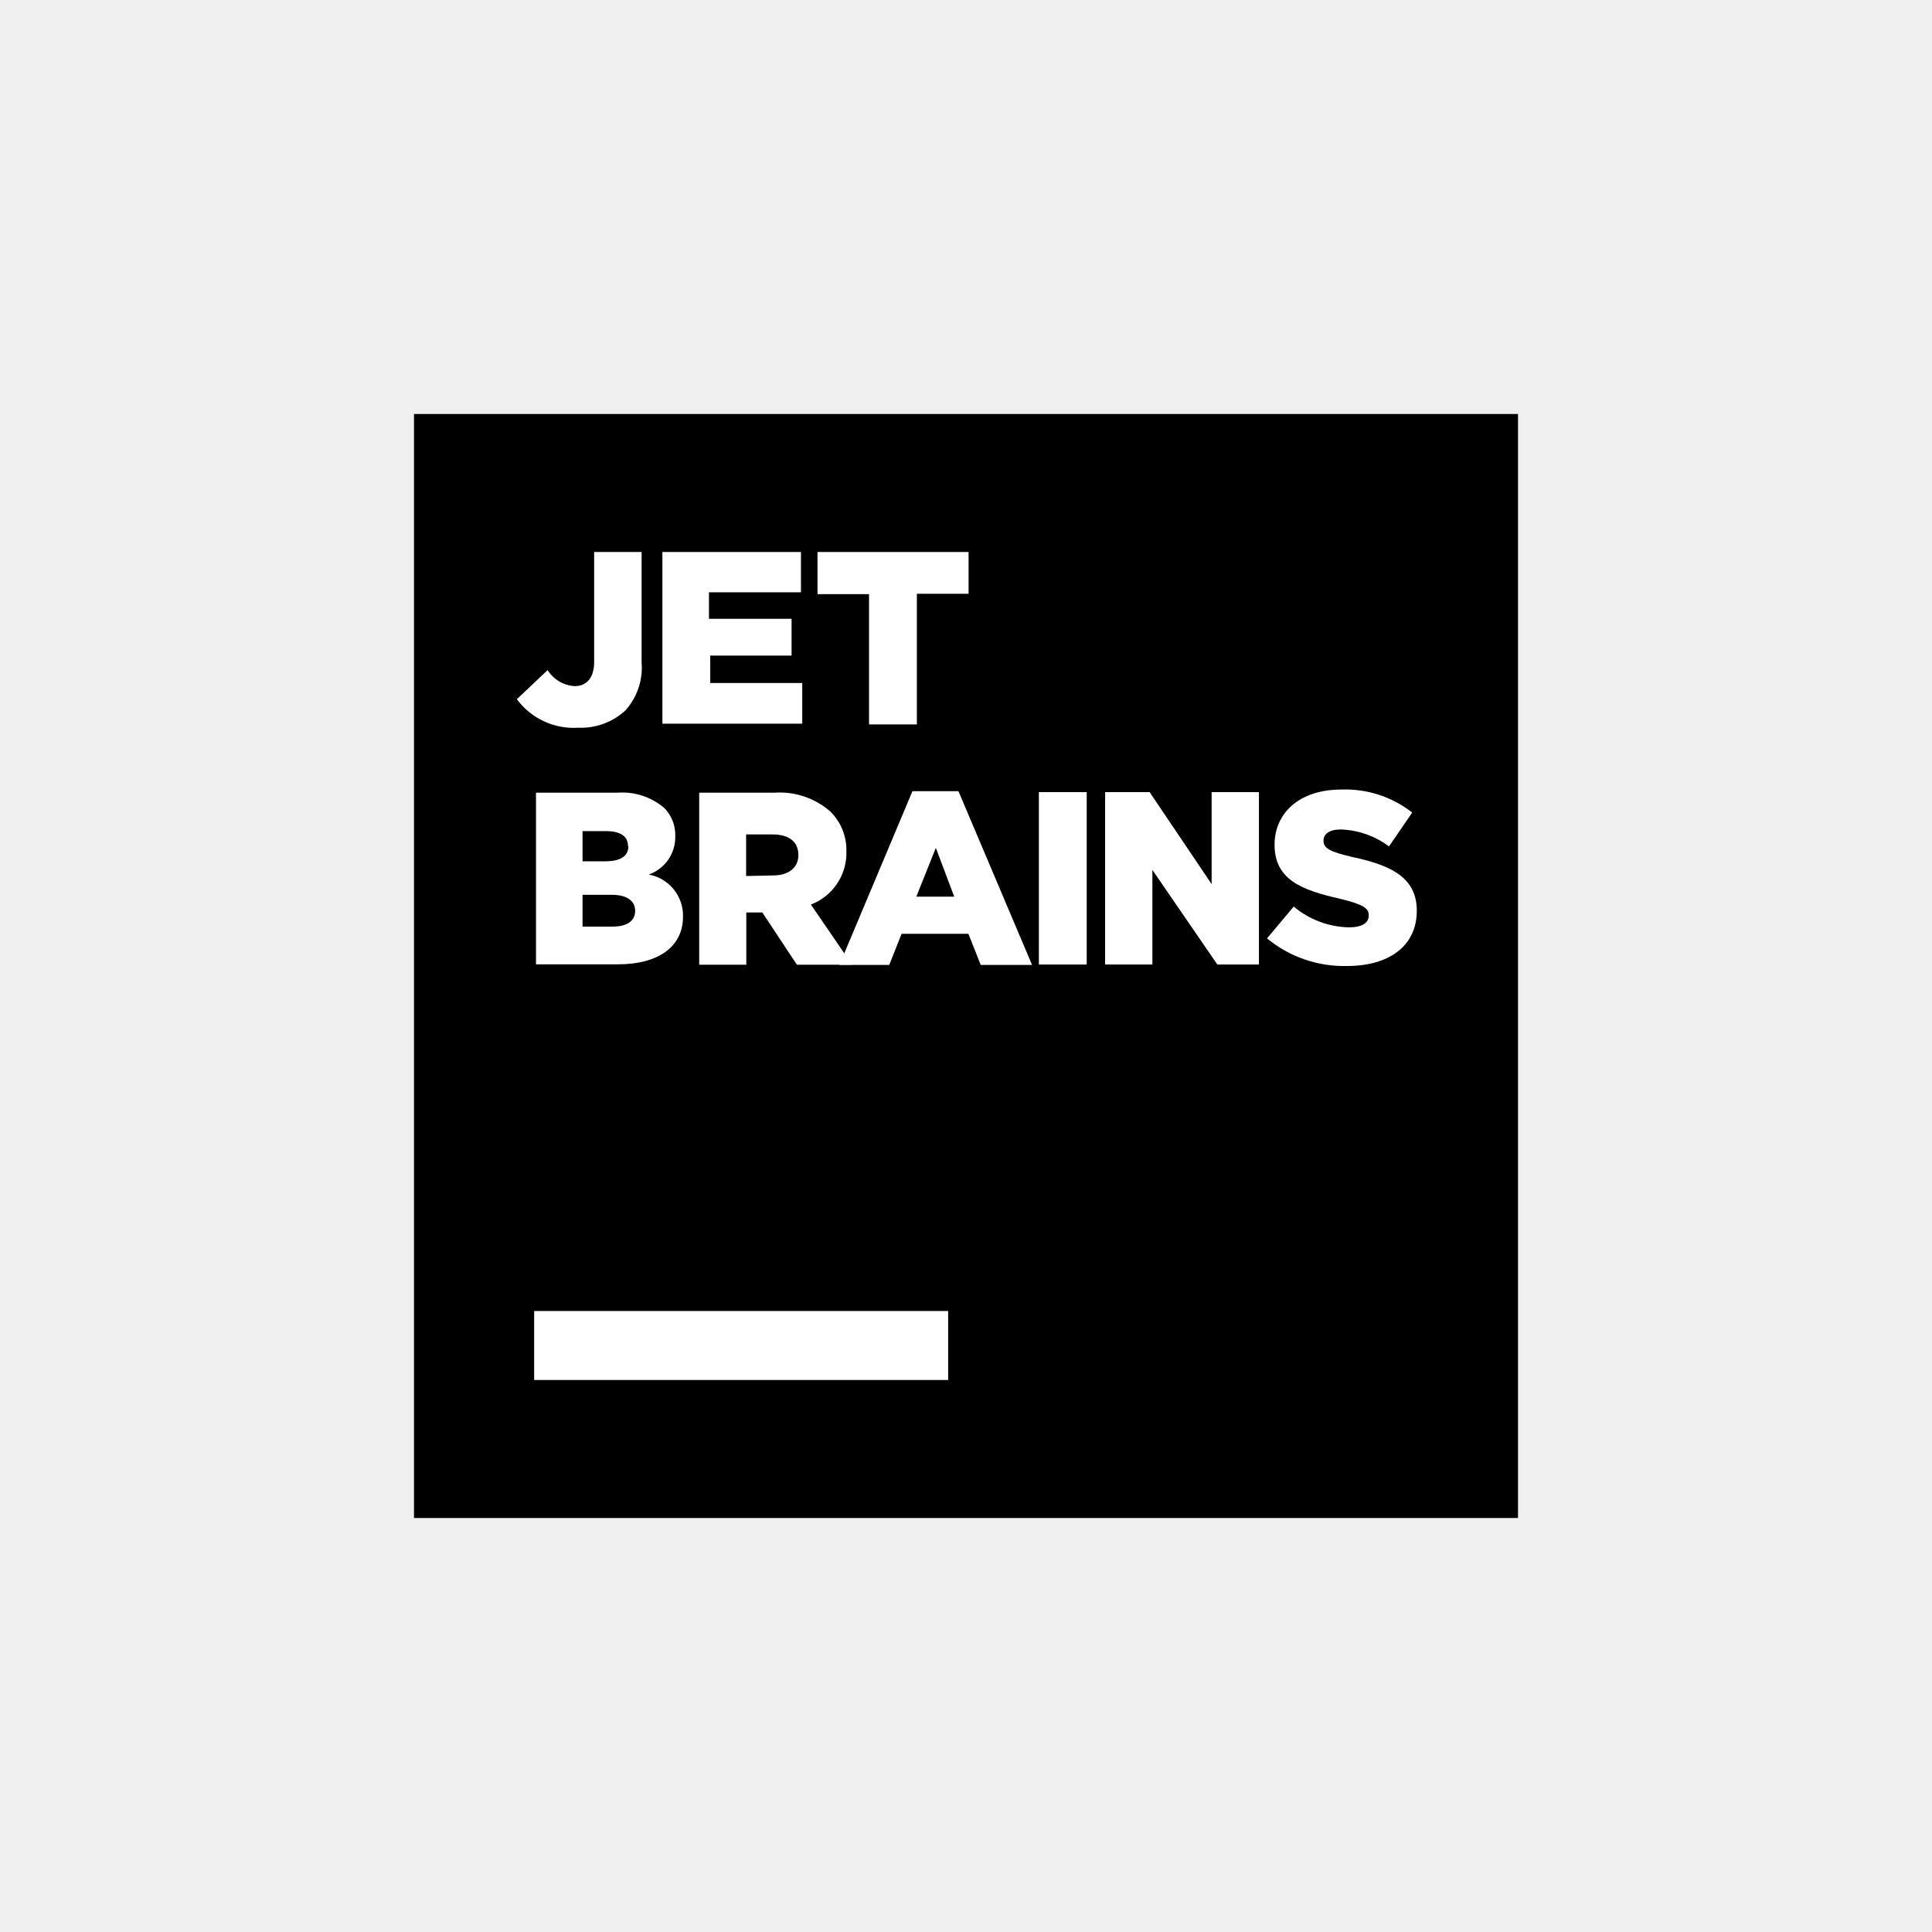
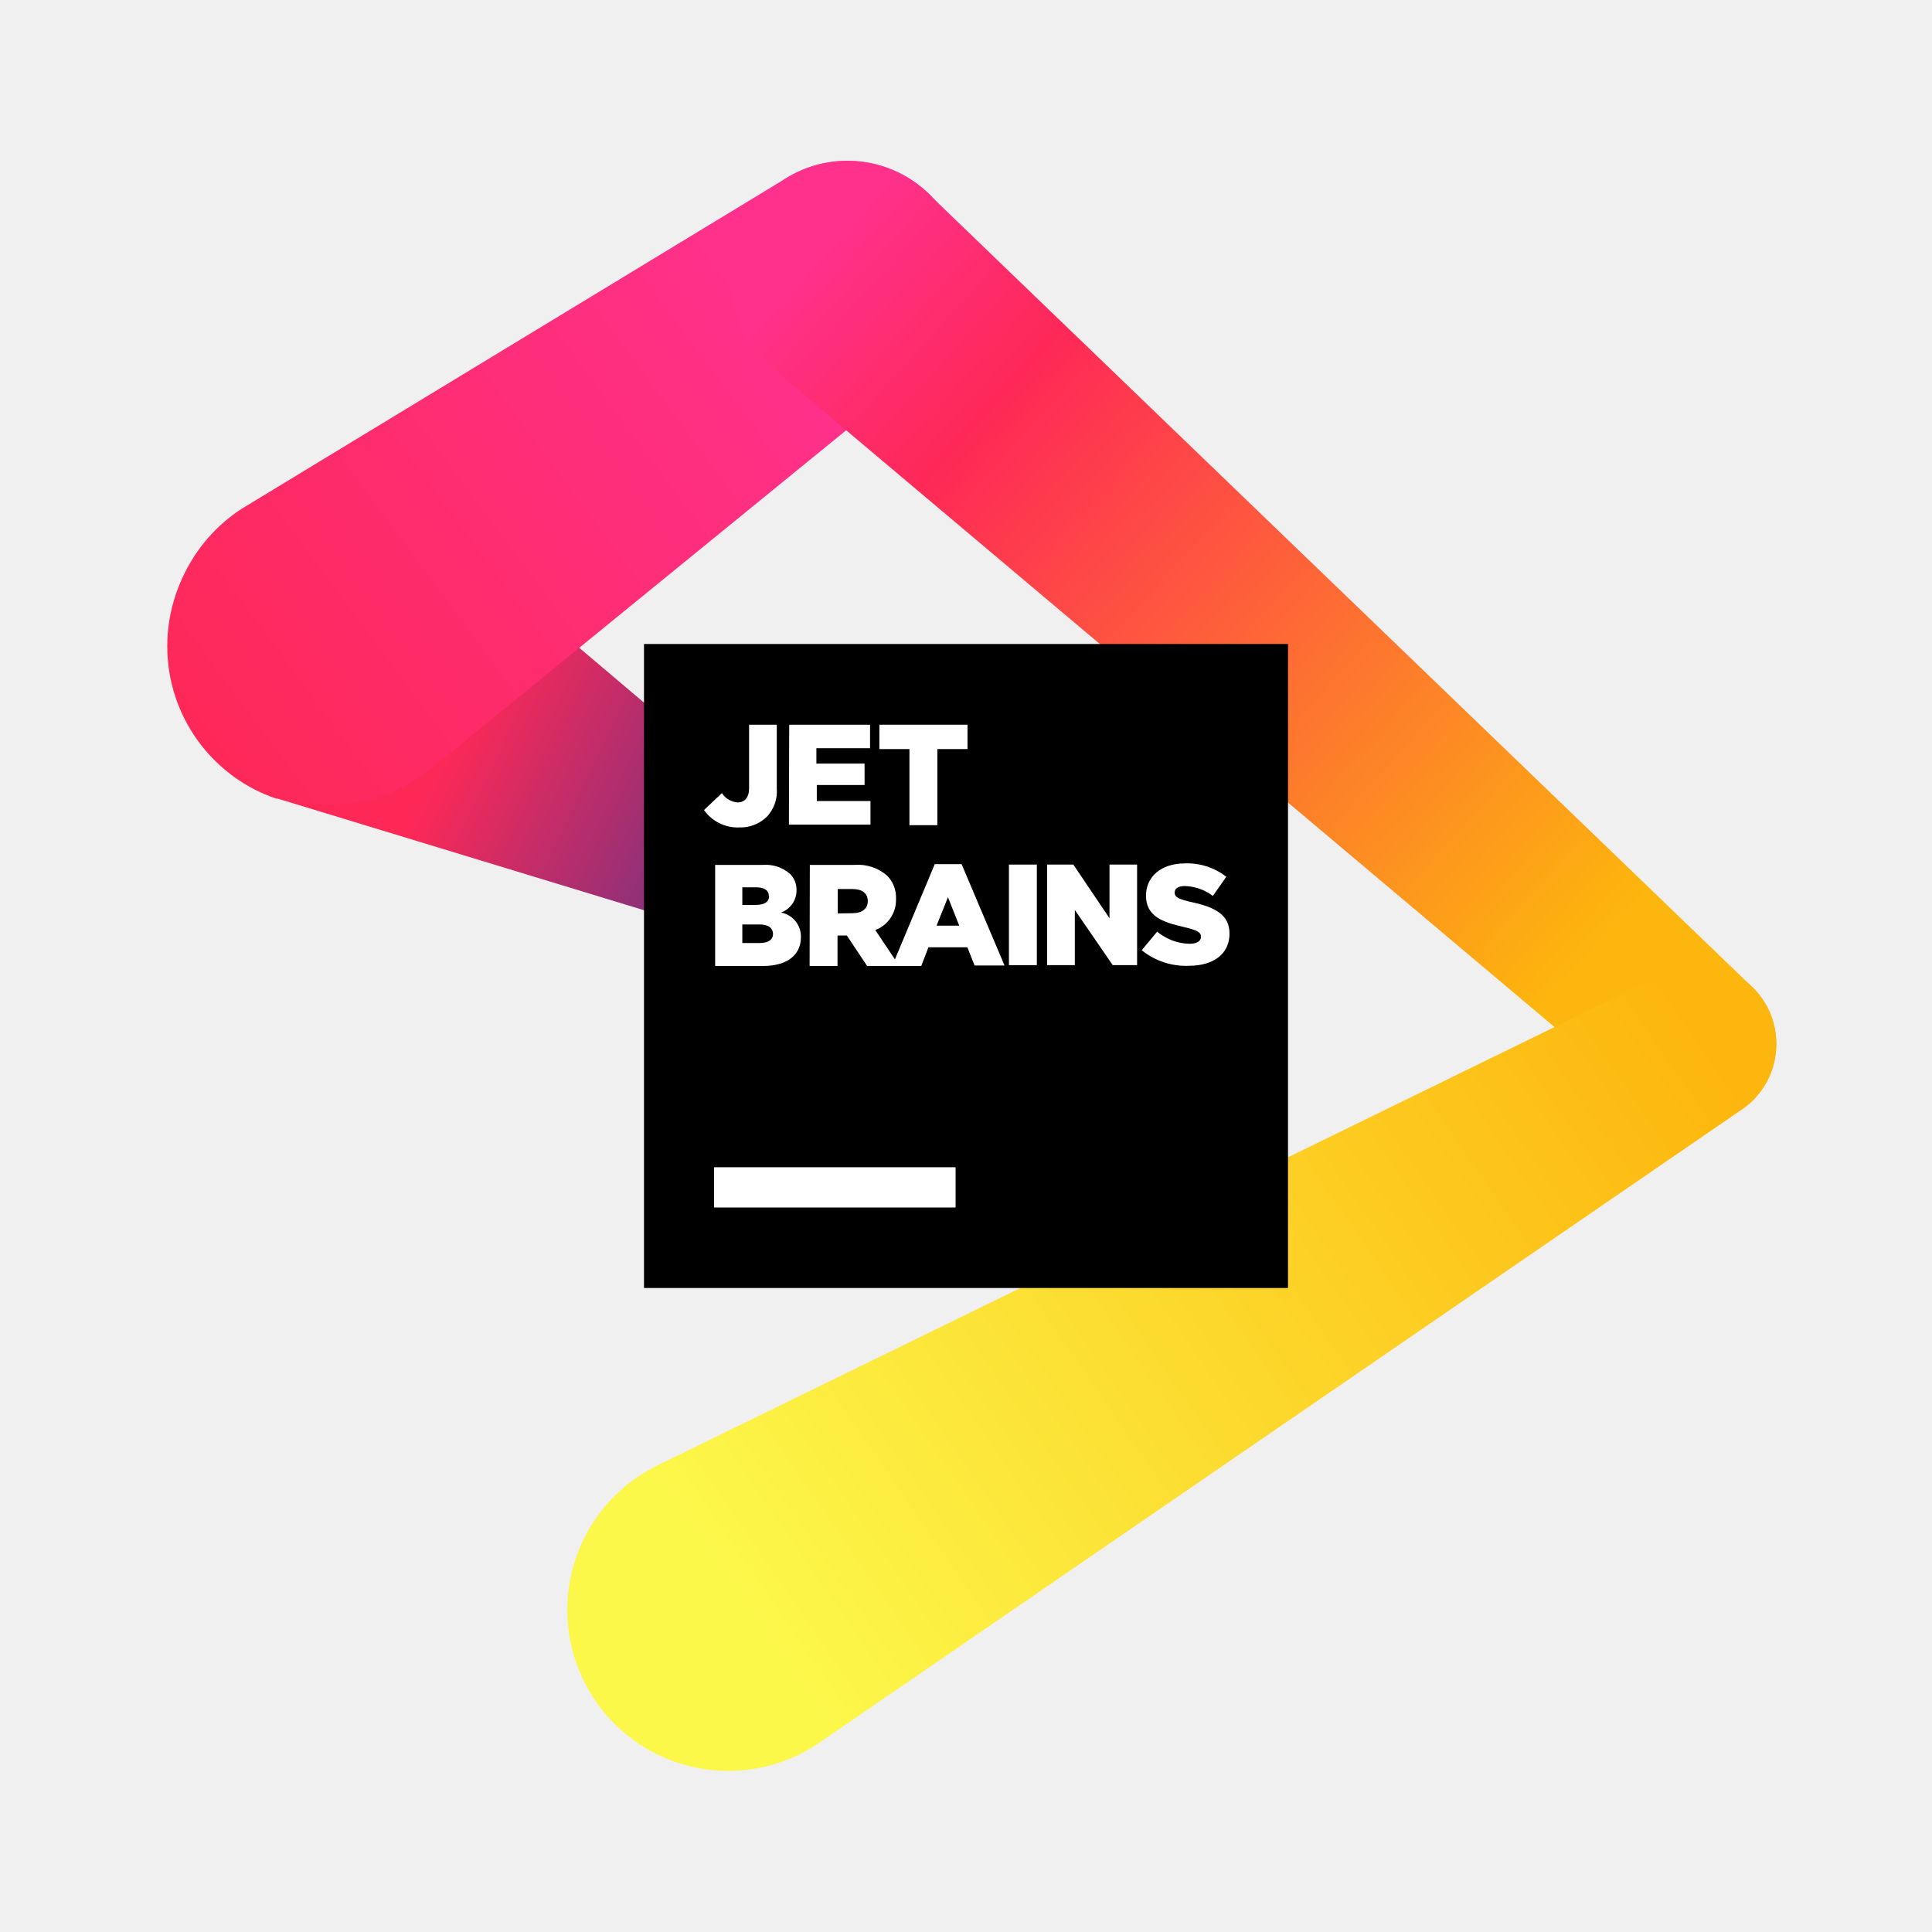
- <svg xmlns="http://www.w3.org/2000/svg" height="105" viewBox="0 0 105 105" width="105">
-   <path d="m22.5 22.5h60v60h-60z" />
+ <svg xmlns="http://www.w3.org/2000/svg" height="180" viewBox="0 0 180 180" width="180">
+   <linearGradient id="a" gradientUnits="userSpaceOnUse" x1="32.64" x2="82.77" y1="61.16" y2="85.54">
+     <stop offset=".21" stop-color="#fe2857" />
+     <stop offset="1" stop-color="#293896" />
+   </linearGradient>
+   <linearGradient id="b" gradientUnits="userSpaceOnUse" x1="17.38" x2="82.95" y1="69.86" y2="21.23">
+     <stop offset="0" stop-color="#fe2857" />
+     <stop offset=".01" stop-color="#fe2857" />
+     <stop offset=".86" stop-color="#ff318c" />
+   </linearGradient>
+   <linearGradient id="c" gradientUnits="userSpaceOnUse" x1="74.17" x2="160.27" y1="21.58" y2="99.76">
+     <stop offset=".02" stop-color="#ff318c" />
+     <stop offset=".21" stop-color="#fe2857" />
+     <stop offset=".86" stop-color="#fdb60d" />
+   </linearGradient>
+   <linearGradient id="d" gradientUnits="userSpaceOnUse" x1="155.46" x2="55.07" y1="89.8" y2="158.9">
+     <stop offset=".01" stop-color="#fdb60d" />
+     <stop offset=".86" stop-color="#fcf84a" />
+   </linearGradient>
+   <path d="m81.56 83.71-41.35-35a15 15 0 1 0 -14.47 25.7h.15l.39.12 52.16 15.89a3.53 3.53 0 0 0 1.18.21 3.73 3.73 0 0 0 1.93-6.91z" fill="url(#a)" />
+   <path d="m89.85 25.93a10.89 10.89 0 0 0 -16.85-9.18l-50.5 30.66a15 15 0 1 0 17.9 24l45.27-36.89.36-.3a10.93 10.93 0 0 0 3.82-8.29z" fill="url(#b)" />
+   <path d="m163.29 92-76.62-73.79a10.91 10.91 0 1 0 -14.81 16l.14.12 81.4 68.58a7.36 7.36 0 0 0 12.09-5.65 7.39 7.39 0 0 0 -2.2-5.26z" fill="url(#c)" />
+   <path d="m165.5 97.29a7.35 7.35 0 0 0 -11.67-6l-92.71 45.3a15 15 0 1 0 15.48 25.59l85.73-58.84a7.35 7.35 0 0 0 3.17-6.05z" fill="url(#d)" />
+   <path d="m60 60h60v60h-60z" />
  <g fill="#fff">
-     <path d="m29.03 71.25h22.5v3.75h-22.5z" />
-     <path d="m28.09 38 1.67-1.58a1.88 1.88 0 0 0 1.47.87c.64 0 1.06-.44 1.06-1.31v-5.98h2.58v6a3.48 3.48 0 0 1 -.87 2.6 3.56 3.56 0 0 1 -2.57.95 3.84 3.84 0 0 1 -3.34-1.55z" />
-     <path d="m36 30h7.53v2.19h-5v1.44h4.49v2h-4.42v1.49h5v2.21h-7.6z" />
-     <path d="m47.23 32.29h-2.8v-2.29h8.21v2.27h-2.81v7.1h-2.6z" />
-     <path d="m29.13 43.08h4.42a3.53 3.53 0 0 1 2.55.83 2.09 2.09 0 0 1 .6 1.53 2.16 2.16 0 0 1 -1.44 2.09 2.27 2.27 0 0 1 1.86 2.29c0 1.61-1.31 2.59-3.55 2.59h-4.44zm5 2.89c0-.52-.42-.8-1.18-.8h-1.29v1.64h1.24c.79 0 1.25-.26 1.25-.81zm-.9 2.66h-1.57v1.73h1.62c.8 0 1.24-.31 1.24-.86 0-.5-.4-.87-1.27-.87z" />
-     <path d="m38 43.08h4.1a4.19 4.19 0 0 1 3 1 2.93 2.93 0 0 1 .9 2.19 3 3 0 0 1 -1.93 2.89l2.24 3.27h-3l-1.88-2.84h-.87v2.84h-2.56zm4 4.5c.87 0 1.39-.43 1.39-1.11 0-.75-.54-1.12-1.4-1.12h-1.44v2.26z" />
-     <path d="m49.59 43h2.5l4 9.44h-2.79l-.67-1.69h-3.63l-.67 1.69h-2.71zm2.27 5.73-1-2.65-1.06 2.65z" />
-     <path d="m56.46 43.05h2.6v9.37h-2.6z" />
-     <path d="m60.06 43.05h2.42l3.37 5v-5h2.57v9.37h-2.26l-3.53-5.14v5.14h-2.57z" />
-     <path d="m68.86 51 1.45-1.73a4.84 4.84 0 0 0 3 1.13c.71 0 1.08-.24 1.08-.65 0-.4-.31-.6-1.59-.91-2-.46-3.53-1-3.53-2.93 0-1.74 1.37-3 3.62-3a5.89 5.89 0 0 1 3.86 1.25l-1.26 1.84a4.63 4.63 0 0 0 -2.62-.92c-.63 0-.94.25-.94.6 0 .42.32.61 1.63.91 2.14.46 3.44 1.16 3.44 2.91 0 1.91-1.51 3-3.79 3a6.58 6.58 0 0 1 -4.35-1.5z" />
+     <path d="m66.53 108.75h22.5v3.75h-22.5z" />
+     <path d="m65.59 75.47 1.67-1.58a1.88 1.88 0 0 0 1.47.87c.64 0 1.06-.45 1.06-1.32v-5.92h2.58v5.94a3.44 3.44 0 0 1 -.92 2.63 3.52 3.52 0 0 1 -2.57 1 3.84 3.84 0 0 1 -3.29-1.62z" />
+     <path d="m73.53 67.52h7.53v2.19h-5v1.43h4.49v2h-4.45v1.49h5v2.2h-7.6z" />
+     <path d="m84.73 69.79h-2.8v-2.27h8.21v2.27h-2.81v7.09h-2.6z" />
+     <path d="m66.63 80.58h4.42a3.47 3.47 0 0 1 2.55.83 2.09 2.09 0 0 1 .61 1.52 2.18 2.18 0 0 1 -1.45 2.09 2.27 2.27 0 0 1 1.86 2.29c0 1.69-1.31 2.69-3.55 2.69h-4.44zm5 2.89c0-.52-.42-.8-1.18-.8h-1.29v1.64h1.25c.78 0 1.24-.27 1.24-.81zm-.9 2.66h-1.57v1.73h1.62c.8 0 1.24-.31 1.24-.86-.02-.53-.4-.87-1.27-.87z" />
+     <path d="m75.45 80.58h4.15a4.14 4.14 0 0 1 3.05 1 2.92 2.92 0 0 1 .83 2.18 3 3 0 0 1 -1.93 2.89l2.24 3.35h-3l-1.89-2.84h-.87v2.84h-2.6zm4 4.5c.87 0 1.4-.43 1.4-1.12 0-.75-.55-1.13-1.41-1.13h-1.39v2.27z" />
+     <path d="m87.09 80.51h2.5l4 9.44h-2.79l-.67-1.69h-3.63l-.67 1.74h-2.71zm2.28 5.73-1.05-2.65-1.06 2.65z" />
+     <path d="m94 80.55h2.6v9.37h-2.6z" />
+     <path d="m97.56 80.55h2.44l3.37 5v-5h2.57v9.37h-2.27l-3.53-5.14v5.14h-2.58z" />
+     <path d="m106.37 88.53 1.44-1.73a4.86 4.86 0 0 0 3 1.13c.71 0 1.08-.25 1.08-.65 0-.41-.3-.61-1.59-.91-2-.46-3.53-1-3.53-2.93 0-1.74 1.38-3 3.63-3a5.88 5.88 0 0 1 3.85 1.25l-1.25 1.78a4.56 4.56 0 0 0 -2.62-.92c-.63 0-.94.25-.94.6 0 .43.32.62 1.63.91 2.15.47 3.48 1.17 3.48 2.92 0 1.91-1.51 3-3.78 3a6.56 6.56 0 0 1 -4.4-1.45z" />
  </g>
-   <path d="m0 0h105v105h-105z" fill="none" />
+   <path d="m0 0h180v180h-180z" fill="none" />
</svg>
